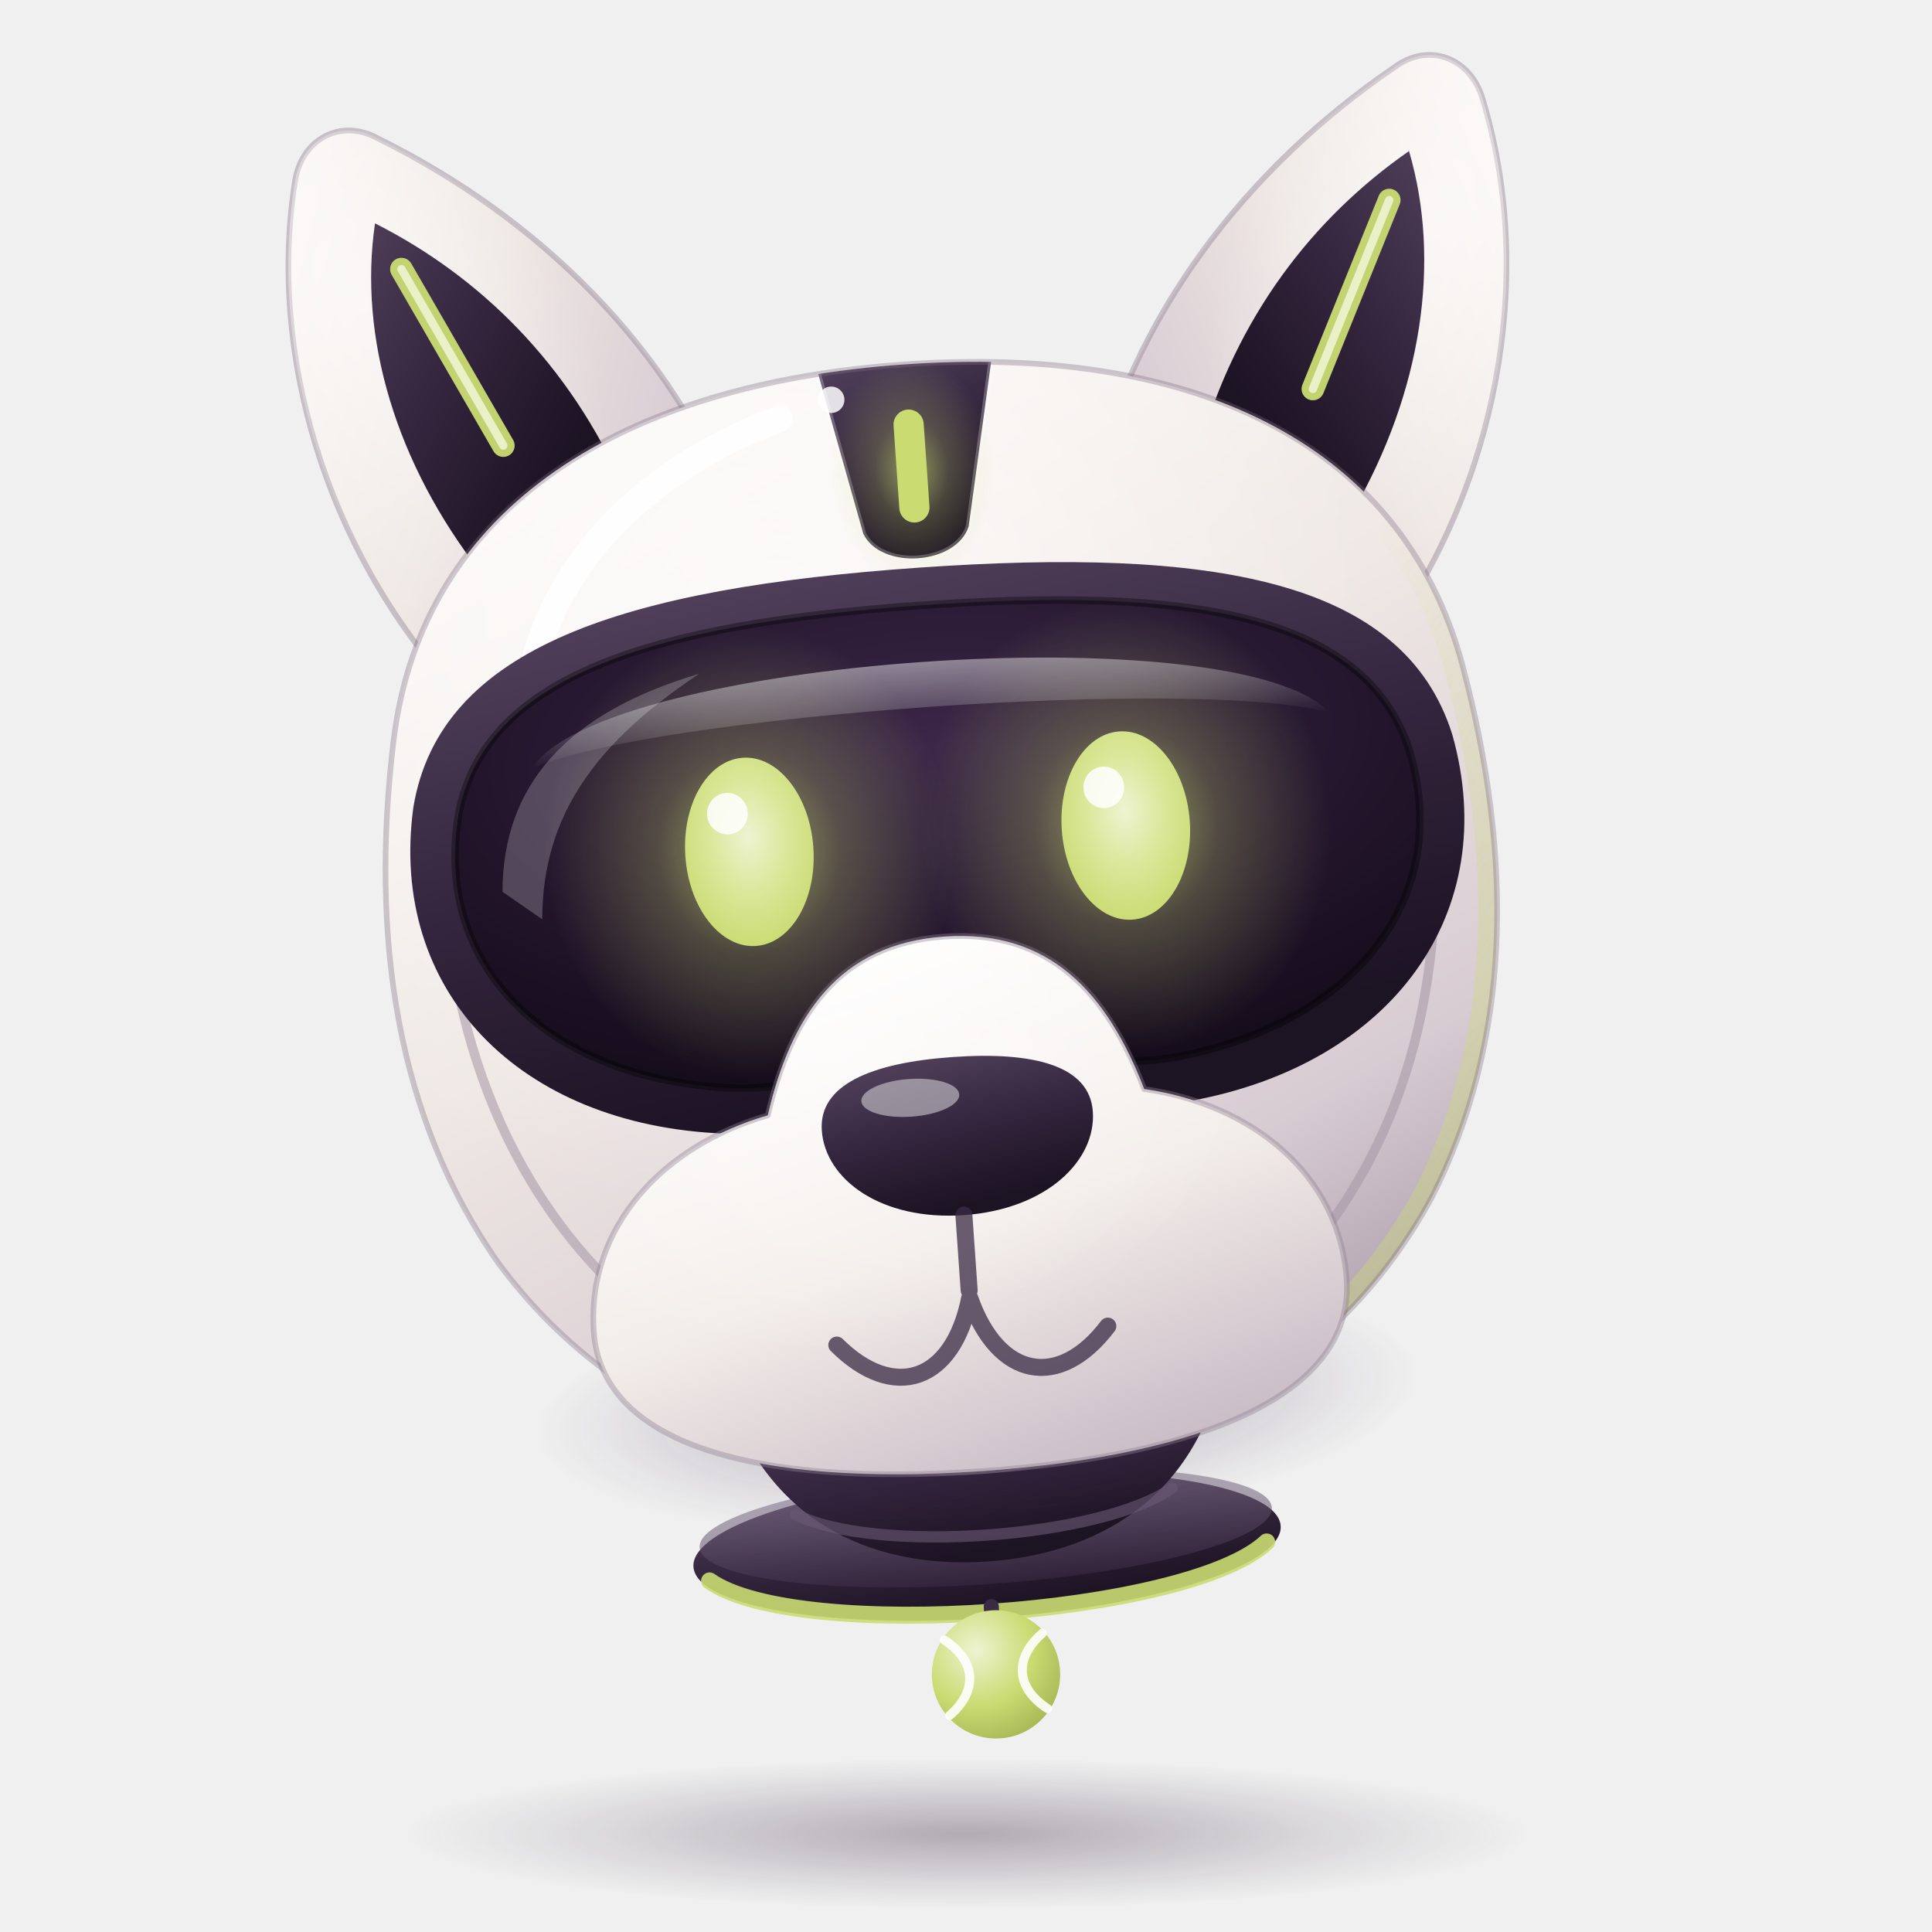
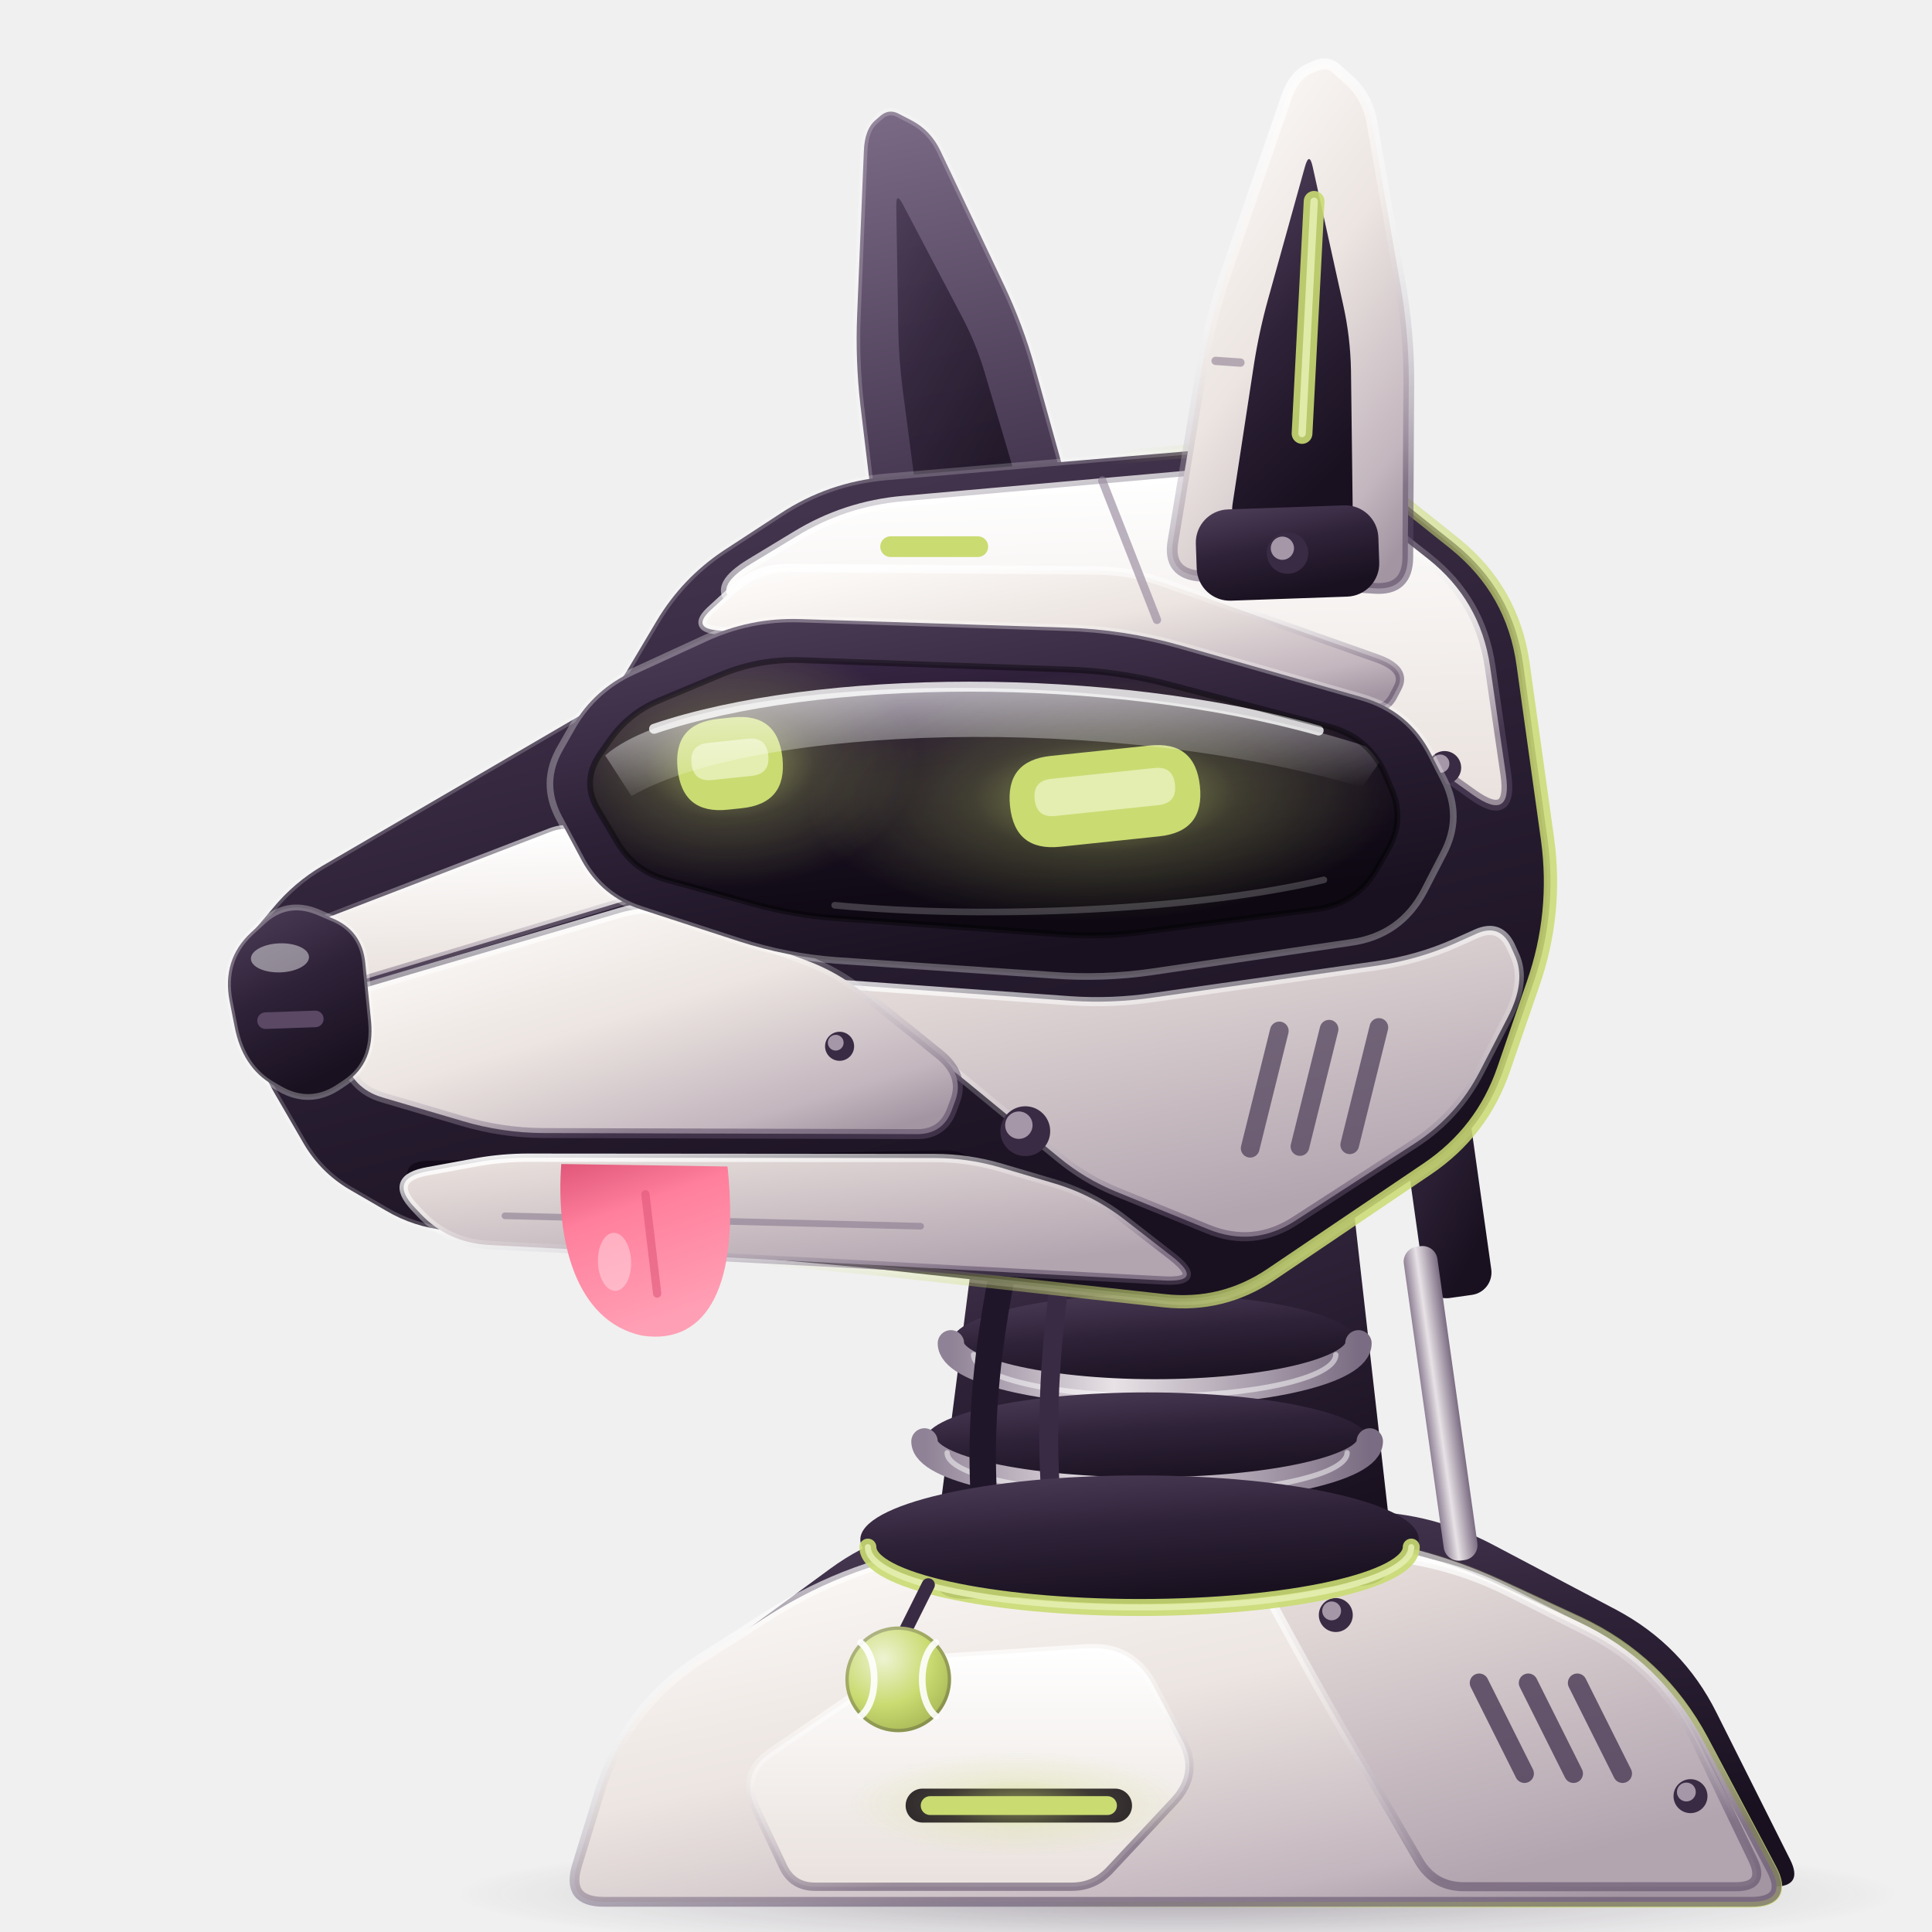
<svg xmlns="http://www.w3.org/2000/svg" width="512" height="512" viewBox="0 0 512 512" fill="none">
  <defs>
-     <linearGradient id="r_shell" x1="0.25" y1="0" x2="0.75" y2="1">
-       <stop offset="0" stop-color="#fbf8f6" />
-       <stop offset="0.42" stop-color="#efe8e4" />
-       <stop offset="0.78" stop-color="#d8ccd3" />
-       <stop offset="1" stop-color="#a99aa8" />
-     </linearGradient>
-     <radialGradient id="r_shellHi" cx="0.36" cy="0.22" r="0.55">
-       <stop offset="0" stop-color="#ffffff" stop-opacity="0.75" />
+     <style>
+ .eyes, .glint, .scan, .nose, .arcs { transform-box: fill-box; transform-origin: center; }
+ @media (prefers-reduced-motion: reduce) { * { animation: none !important; } }
+ 
+ .eyes { animation: blink 4.6s infinite; }
+ .glint { animation: glint 4s ease-in-out infinite; }
+ @keyframes blink { 0%, 90%, 100% { transform: scaleY(1); } 93% { transform: scaleY(0.08); } 96% { transform: scaleY(1); } }
+ @keyframes glint { 0%, 55% { transform: translateX(0); } 85%, 100% { transform: translateX(330px); } }
+ </style>
+     <linearGradient id="r_shell" x1="0.15" y1="0" x2="0.85" y2="1">
+       <stop offset="0" stop-color="#fdfbf9" />
+       <stop offset="0.45" stop-color="#ece5e1" />
+       <stop offset="0.85" stop-color="#c3b6be" />
+       <stop offset="1" stop-color="#a395a2" />
+     </linearGradient>
+     <linearGradient id="r_shellSide" x1="0" y1="0" x2="0.4" y2="1">
+       <stop offset="0" stop-color="#ebe3df" />
+       <stop offset="1" stop-color="#b3a5b0" />
+     </linearGradient>
+     <linearGradient id="r_shellTop" x1="0" y1="0" x2="0" y2="1">
+       <stop offset="0" stop-color="#ffffff" />
+       <stop offset="1" stop-color="#e9e1dd" />
+     </linearGradient>
+     <linearGradient id="r_bevel" x1="0" y1="0" x2="0.3" y2="1">
+       <stop offset="0" stop-color="#ffffff" stop-opacity="0.95" />
+       <stop offset="0.5" stop-color="#ffffff" stop-opacity="0.2" />
+       <stop offset="1" stop-color="#5a4864" stop-opacity="0.55" />
+     </linearGradient>
+     <linearGradient id="r_graph" x1="0" y1="0" x2="0.35" y2="1">
+       <stop offset="0" stop-color="#4f3f5a" />
+       <stop offset="0.5" stop-color="#2e2238" />
+       <stop offset="1" stop-color="#191120" />
+     </linearGradient>
+     <linearGradient id="r_graphLite" x1="0" y1="0" x2="0" y2="1">
+       <stop offset="0" stop-color="#7a6a85" />
+       <stop offset="1" stop-color="#3a2b45" />
+     </linearGradient>
+     <linearGradient id="r_metal" x1="0" y1="0" x2="1" y2="0">
+       <stop offset="0" stop-color="#8f8296" />
+       <stop offset="0.4" stop-color="#e8e2e6" />
+       <stop offset="1" stop-color="#7a6c82" />
+     </linearGradient>
+     <linearGradient id="r_glass" x1="0" y1="0" x2="0.2" y2="1">
+       <stop offset="0" stop-color="#3d2a4a" />
+       <stop offset="0.45" stop-color="#1c1224" />
+       <stop offset="1" stop-color="#0d0812" />
+     </linearGradient>
+     <linearGradient id="r_gloss" x1="0" y1="0" x2="0" y2="1">
+       <stop offset="0" stop-color="#ffffff" stop-opacity="0.62" />
      <stop offset="1" stop-color="#ffffff" stop-opacity="0" />
-     </radialGradient>
-     <linearGradient id="r_muzzle" x1="0.3" y1="0" x2="0.7" y2="1">
-       <stop offset="0" stop-color="#ffffff" />
-       <stop offset="0.55" stop-color="#f3ede9" />
-       <stop offset="1" stop-color="#c9bcc6" />
-     </linearGradient>
-     <linearGradient id="r_graph" x1="0" y1="0" x2="0.3" y2="1">
-       <stop offset="0" stop-color="#55445f" />
-       <stop offset="0.55" stop-color="#33253d" />
-       <stop offset="1" stop-color="#1c1323" />
-     </linearGradient>
-     <linearGradient id="r_graphHi" x1="0" y1="0" x2="0" y2="1">
-       <stop offset="0" stop-color="#8a7a94" />
-       <stop offset="1" stop-color="#3a2b44" />
-     </linearGradient>
-     <linearGradient id="r_earBack" x1="0" y1="0" x2="0" y2="1">
-       <stop offset="0" stop-color="#5e4d69" />
-       <stop offset="1" stop-color="#7d6c88" />
-     </linearGradient>
-     <radialGradient id="r_ao">
-       <stop offset="0" stop-color="#3a2346" stop-opacity="0.35" />
-       <stop offset="1" stop-color="#3a2346" stop-opacity="0" />
-     </radialGradient>
-     <radialGradient id="r_visor" cx="0.5" cy="0.3" r="0.8">
-       <stop offset="0" stop-color="#3b2748" />
-       <stop offset="0.6" stop-color="#22152b" />
-       <stop offset="1" stop-color="#120a17" />
-     </radialGradient>
-     <linearGradient id="r_shine" x1="0" y1="0" x2="0" y2="1">
-       <stop offset="0" stop-color="#ffffff" stop-opacity="0.5" />
+     </linearGradient>
+     <linearGradient id="r_glint" x1="0" y1="0" x2="1" y2="0">
+       <stop offset="0" stop-color="#ffffff" stop-opacity="0" />
+       <stop offset="0.5" stop-color="#ffffff" stop-opacity="0.55" />
      <stop offset="1" stop-color="#ffffff" stop-opacity="0" />
    </linearGradient>
-     <linearGradient id="r_rim" x1="0" y1="0.2" x2="1" y2="0.9">
+     <linearGradient id="r_scan" x1="0" y1="0" x2="1" y2="0">
      <stop offset="0" stop-color="#cadb72" stop-opacity="0" />
-       <stop offset="0.6" stop-color="#cadb72" stop-opacity="0" />
-       <stop offset="1" stop-color="#cadb72" stop-opacity="0.9" />
-     </linearGradient>
-     <radialGradient id="r_eye" cx="0.5" cy="0.42" r="0.6">
-       <stop offset="0" stop-color="#eef3d2" />
-       <stop offset="0.5" stop-color="#dbe79a" />
-       <stop offset="1" stop-color="#cadb72" />
-     </radialGradient>
-     <radialGradient id="r_glowLime">
-       <stop offset="0" stop-color="#cadb72" stop-opacity="0.8" />
-       <stop offset="0.45" stop-color="#cadb72" stop-opacity="0.28" />
+       <stop offset="0.5" stop-color="#e4eeb0" stop-opacity="0.95" />
+       <stop offset="1" stop-color="#cadb72" stop-opacity="0" />
+     </linearGradient>
+     <linearGradient id="r_tongue" x1="0" y1="0" x2="0.3" y2="1">
+       <stop offset="0" stop-color="#e0577a" />
+       <stop offset="0.35" stop-color="#ff7f9c" />
+       <stop offset="1" stop-color="#ff9fb5" />
+     </linearGradient>
+     <linearGradient id="r_rim" x1="0" y1="0" x2="1" y2="0.3">
+       <stop offset="0" stop-color="#cadb72" stop-opacity="0" />
+       <stop offset="0.62" stop-color="#cadb72" stop-opacity="0" />
+       <stop offset="1" stop-color="#cadb72" stop-opacity="0.85" />
+     </linearGradient>
+     <radialGradient id="r_glow">
+       <stop offset="0" stop-color="#cadb72" stop-opacity="0.75" />
+       <stop offset="0.45" stop-color="#cadb72" stop-opacity="0.25" />
      <stop offset="1" stop-color="#cadb72" stop-opacity="0" />
    </radialGradient>
-     <radialGradient id="r_glowPink">
-       <stop offset="0" stop-color="#ff6f91" stop-opacity="0.75" />
-       <stop offset="0.45" stop-color="#ff6f91" stop-opacity="0.25" />
-       <stop offset="1" stop-color="#ff6f91" stop-opacity="0" />
-     </radialGradient>
-     <radialGradient id="r_glowAqua">
-       <stop offset="0" stop-color="#8fe9ff" stop-opacity="0.8" />
-       <stop offset="0.45" stop-color="#8fe9ff" stop-opacity="0.25" />
-       <stop offset="1" stop-color="#8fe9ff" stop-opacity="0" />
-     </radialGradient>
    <radialGradient id="r_shadow">
-       <stop offset="0" stop-color="#2b1a33" stop-opacity="0.32" />
+       <stop offset="0" stop-color="#2b1a33" stop-opacity="0.34" />
      <stop offset="0.6" stop-color="#2b1a33" stop-opacity="0.12" />
      <stop offset="1" stop-color="#2b1a33" stop-opacity="0" />
    </radialGradient>
    <radialGradient id="r_ball" cx="0.36" cy="0.3" r="0.8">
      <stop offset="0" stop-color="#eef3d2" />
      <stop offset="0.55" stop-color="#cadb72" />
      <stop offset="1" stop-color="#a3b352" />
    </radialGradient>
-     <clipPath id="r_clipHead">
-       <path d="M256 96 C 330 96 386 124 398 186 C 408 238 404 286 380 326 C 352 370 306 390 256 390 C 206 390 160 370 132 326 C 108 286 104 238 114 186 C 126 124 182 96 256 96 Z" />
-     </clipPath>
    <clipPath id="r_clipVisor">
-       <path d="M256 160 C 326 160 372 170 382 206 C 392 246 364 278 316 284 C 290 287 274 276 256 276 C 238 276 222 287 196 284 C 148 278 120 246 130 206 C 140 170 186 160 256 160 Z" />
+       <path d="M175.8 203 Q172 196 176.8 189.6 L179.2 186.4 Q184 180 191.5 177.2 L206.6 171.5 Q216 168 226 168.7 L290 173.2 Q302 174 313.5 177.4 L352.4 189.1 Q362 192 365.6 201 L367 204.6 Q370 212 365.9 218.9 L363.1 223.4 Q358 232 348 233 L306 237 Q296 238 286.1 236.9 L231.9 231.1 Q222 230 212.5 227 L191.6 220.4 Q184 218 180.2 211 Z" />
    </clipPath>
  </defs>
-   <ellipse cx="256" cy="486" rx="150" ry="20" fill="url(#r_shadow)" />
-   <g transform="translate(0 0) rotate(-4 256 330)">
-     <g transform="translate(166 146) rotate(-26)">
-       <path d="M -44 8 C -54 -40 -42 -92 -13 -128 C -6 -137 6 -137 12 -127 C 38 -88 52 -40 44 8 A 44 44 0 0 1 -44 8 Z" fill="url(#r_shell)" stroke="#9d8e9c" stroke-width="1.5" stroke-opacity="0.5" />
-       <path d="M -44 8 C -54 -40 -42 -92 -13 -128 C -6 -137 6 -137 12 -127 C 38 -88 52 -40 44 8 A 44 44 0 0 1 -44 8 Z" fill="url(#r_shellHi)" opacity="0.7" />
-       <path d="M -22 -14 C -27 -50 -19 -84 0 -108 C 17 -82 26 -50 22 -14 Z" fill="url(#r_graph)" />
-       <path d="M 0 -94 L 0 -40" fill="none" stroke="#cadb72" stroke-width="6" stroke-linecap="round" stroke-linejoin="round" opacity="0.95" />
-       <path d="M 0 -94 L 0 -40" fill="none" stroke="#eef3d2" stroke-width="2.2" stroke-linecap="round" stroke-linejoin="round" opacity="0.9" />
-     </g>
-     <g transform="matrix(-1 0 0 1 512 0)">
-       <g transform="translate(166 146) rotate(-26)">
-         <path d="M -44 8 C -54 -40 -42 -92 -13 -128 C -6 -137 6 -137 12 -127 C 38 -88 52 -40 44 8 A 44 44 0 0 1 -44 8 Z" fill="url(#r_shell)" stroke="#9d8e9c" stroke-width="1.5" stroke-opacity="0.5" />
-         <path d="M -44 8 C -54 -40 -42 -92 -13 -128 C -6 -137 6 -137 12 -127 C 38 -88 52 -40 44 8 A 44 44 0 0 1 -44 8 Z" fill="url(#r_shellHi)" opacity="0.7" />
-         <path d="M -22 -14 C -27 -50 -19 -84 0 -108 C 17 -82 26 -50 22 -14 Z" fill="url(#r_graph)" />
-         <path d="M 0 -94 L 0 -40" fill="none" stroke="#cadb72" stroke-width="6" stroke-linecap="round" stroke-linejoin="round" opacity="0.95" />
-         <path d="M 0 -94 L 0 -40" fill="none" stroke="#eef3d2" stroke-width="2.2" stroke-linecap="round" stroke-linejoin="round" opacity="0.9" />
+   <ellipse cx="312" cy="502" rx="190" ry="16" fill="url(#r_shadow)" />
+   <path d="M168 500 Q160 500 162.4 492.4 L170.1 467.1 Q176 448 192.1 436.2 L219.9 415.8 Q236 404 256 403.4 L358 400.6 Q378 400 395.7 409.4 L428.3 426.6 Q446 436 454.9 453.9 L474.4 492.8 Q478 500 470 500 Z" fill="url(#r_graph)" />
+   <path d="M160 504 Q150 504 152.9 494.4 L158.9 474.9 Q166 452 186.3 439.2 L204 427.9 Q226 414 251.8 410.5 L280.2 406.7 Q300 404 319.9 405.6 L352.1 408.1 Q376 410 397.7 420.2 L418.3 429.8 Q440 440 451.3 461.2 L469.3 495.2 Q474 504 464 504 Z" fill="none" stroke="url(#r_rim)" stroke-width="3" stroke-linecap="round" stroke-linejoin="round" />
+   <path d="M160 504 Q150 504 152.9 494.4 L158.9 474.9 Q166 452 186.3 439.2 L204 427.9 Q226 414 251.8 410.5 L280.2 406.7 Q300 404 319.9 405.6 L352.1 408.1 Q376 410 397.7 420.2 L418.3 429.8 Q440 440 451.3 461.2 L469.3 495.2 Q474 504 464 504 Z" fill="url(#r_shell)" />
+   <path d="M160 504 Q150 504 152.9 494.4 L158.9 474.9 Q166 452 186.3 439.2 L204 427.9 Q226 414 251.8 410.5 L280.2 406.7 Q300 404 319.9 405.6 L352.1 408.1 Q376 410 397.7 420.2 L418.3 429.8 Q440 440 451.3 461.2 L469.3 495.2 Q474 504 464 504 Z" fill="none" stroke="url(#r_bevel)" stroke-width="2.6" stroke-linecap="round" stroke-linejoin="round" />
+   <path d="M337.7 426 Q330 412 346 412 L358 412 Q380 412 399.7 421.8 L420.3 432.2 Q440 442 449.6 461.8 L464.5 492.8 Q468 500 460 500 L388 500 Q380 500 376 493.1 L360.1 465.8 Q352 452 344.3 438 Z" fill="url(#r_shellSide)" />
+   <path d="M337.7 426 Q330 412 346 412 L358 412 Q380 412 399.7 421.8 L420.3 432.2 Q440 442 449.6 461.8 L464.5 492.8 Q468 500 460 500 L388 500 Q380 500 376 493.1 L360.1 465.8 Q352 452 344.3 438 Z" fill="none" stroke="url(#r_bevel)" stroke-width="2.4" stroke-linecap="round" stroke-linejoin="round" />
+   <path d="M200.2 479.1 Q196 470 204.3 464.4 L230.1 446.8 Q240 440 252 439.2 L288 436.8 Q300 436 305.6 446.6 L313.3 461.2 Q318 470 311.2 477.3 L294.1 495.6 Q290 500 284 500 L216 500 Q210 500 207.5 494.6 Z" fill="url(#r_shellTop)" />
+   <path d="M200.2 479.1 Q196 470 204.3 464.4 L230.1 446.8 Q240 440 252 439.2 L288 436.8 Q300 436 305.6 446.6 L313.3 461.2 Q318 470 311.2 477.3 L294.1 495.6 Q290 500 284 500 L216 500 Q210 500 207.5 494.6 Z" fill="none" stroke="url(#r_bevel)" stroke-width="2.2" stroke-linecap="round" stroke-linejoin="round" />
+   <rect x="240" y="474" width="60" height="9" rx="4.5" fill="#1c1324" />
+   <ellipse cx="270" cy="478" rx="46" ry="14" fill="url(#r_glow)" opacity="0.8" />
+   <rect x="244" y="476" width="52" height="5" rx="2.5" fill="#cadb72" opacity="1" />
+   <path d="M392 446 L404 470" fill="none" stroke="#4a3a55" stroke-width="5" stroke-linecap="round" stroke-linejoin="round" opacity="0.8" />
+   <path d="M405 446 L417 470" fill="none" stroke="#4a3a55" stroke-width="5" stroke-linecap="round" stroke-linejoin="round" opacity="0.8" />
+   <path d="M418 446 L430 470" fill="none" stroke="#4a3a55" stroke-width="5" stroke-linecap="round" stroke-linejoin="round" opacity="0.8" />
+   <circle cx="354" cy="428" r="4.5" fill="#3a2b44" />
+   <circle cx="352.9" cy="426.9" r="2.5" fill="#a597a8" />
+   <circle cx="448" cy="476" r="4.5" fill="#3a2b44" />
+   <circle cx="446.9" cy="474.9" r="2.5" fill="#a597a8" />
+   <path d="M260.7 309.9 Q262 300 272 299.6 L346 296.4 Q356 296 357.1 305.9 L368.9 410.1 Q370 420 360 420.3 L256 423.7 Q246 424 247.3 414.1 Z" fill="url(#r_graph)" />
+   <rect x="372" y="270" width="18" height="74" rx="6" fill="url(#r_graph)" transform="rotate(-8 381 300)" />
+   <rect x="377" y="330" width="9" height="84" rx="4" fill="url(#r_metal)" transform="rotate(-8 381 370)" />
+   <ellipse cx="306" cy="356" rx="54" ry="13" fill="url(#r_graph)" />
+   <path d="M252 356 A 54 13 0 0 0 360 356" fill="none" stroke="url(#r_metal)" stroke-width="7" stroke-linecap="round" stroke-linejoin="round" />
+   <path d="M258 359 A 48 11 0 0 0 354 359" fill="none" stroke="#ffffff" stroke-width="1.4" stroke-linecap="round" stroke-linejoin="round" opacity="0.5" />
+   <ellipse cx="304" cy="382" rx="59" ry="13" fill="url(#r_graph)" />
+   <path d="M245 382 A 59 13 0 0 0 363 382" fill="none" stroke="url(#r_metal)" stroke-width="7" stroke-linecap="round" stroke-linejoin="round" />
+   <path d="M251 385 A 53 11 0 0 0 357 385" fill="none" stroke="#ffffff" stroke-width="1.4" stroke-linecap="round" stroke-linejoin="round" opacity="0.5" />
+   <path d="M270 318 C 262 350 258 380 262 410" fill="none" stroke="#20162a" stroke-width="7" stroke-linecap="round" stroke-linejoin="round" />
+   <path d="M284 320 C 278 352 276 382 280 412" fill="none" stroke="#3a2b45" stroke-width="5" stroke-linecap="round" stroke-linejoin="round" />
+   <ellipse cx="302" cy="408" rx="74" ry="17" fill="url(#r_graph)" />
+   <path d="M230 410 A 72 16 0 0 0 374 410" fill="none" stroke="#cadb72" stroke-width="4.5" stroke-linecap="round" stroke-linejoin="round" opacity="0.9" />
+   <path d="M230 410 A 72 16 0 0 0 374 410" fill="none" stroke="#e4eeb0" stroke-width="1.6" stroke-linecap="round" stroke-linejoin="round" opacity="0.9" />
+   <path d="M246 420 L240 432" fill="none" stroke="#3a2b44" stroke-width="3.5" stroke-linecap="round" stroke-linejoin="round" />
+   <g transform="translate(223.3 430.3) scale(0.737)">
+     <circle cx="20" cy="20" r="19" fill="url(#r_ball)" />
+     <circle cx="20" cy="20" r="18.4" fill="none" stroke="#2b1a33" stroke-opacity="0.25" stroke-width="1.2" />
+     <path d="M6.5 6.8 C13 12 13 28 6.5 33.2" fill="none" stroke="#ffffff" stroke-width="2.4" stroke-linecap="round" stroke-linejoin="round" opacity="0.9" />
+     <path d="M33.5 6.8 C27 12 27 28 33.5 33.2" fill="none" stroke="#ffffff" stroke-width="2.4" stroke-linecap="round" stroke-linejoin="round" opacity="0.9" />
+   </g>
+   <g transform="translate(0 18) rotate(-2 306 318) translate(306 318) scale(1.1) translate(-306 -318)">
+     <g transform="translate(268 138) rotate(-10) scale(0.86 0.9)">
+       <path d="M-20 12 Q-28 12 -27.2 4 L-23.2 -38.1 Q-22 -50 -18.9 -61.6 L-7.5 -104.2 Q-6 -110 -2.4 -111.8 L-0.7 -112.7 Q2 -114 4.3 -112.1 L7.5 -109.6 Q12 -106 13.5 -100.2 L23.1 -61.6 Q26 -50 26.8 -38 L29.5 4 Q30 12 22 12 Z" fill="url(#r_graphLite)" />
+       <path d="M-20 12 Q-28 12 -27.2 4 L-23.2 -38.1 Q-22 -50 -18.9 -61.6 L-7.5 -104.2 Q-6 -110 -2.4 -111.8 L-0.7 -112.7 Q2 -114 4.3 -112.1 L7.5 -109.6 Q12 -106 13.5 -100.2 L23.1 -61.6 Q26 -50 26.8 -38 L29.5 4 Q30 12 22 12 Z" fill="none" stroke="#ffffff" stroke-width="2" stroke-linecap="round" stroke-linejoin="round" opacity="0.2" />
+       <path d="M-8 0 Q-14 0 -13.5 -6 L-10.7 -40 Q-10 -48 -8.4 -55.8 L-1.8 -88.1 Q-1 -92 0.1 -88.2 L9.7 -55.7 Q12 -48 12.7 -40 L15.5 -6 Q16 0 10 0 Z" fill="url(#r_graph)" opacity="0.8" />
+     </g>
+     <g transform="translate(268 138) scale(0.86)">
+       <rect x="-22" y="-6" width="44" height="22" rx="8" fill="url(#r_graph)" />
+       <circle cx="0" cy="5" r="5" fill="#3a2b44" />
+       <circle cx="-1.2" cy="3.8" r="2.8" fill="#a597a8" />
+     </g>
+     <path d="M222.1 133.3 Q234 126 248 125.3 L338 120.8 Q354 120 366.1 130.5 L384.4 146.2 Q398 158 399.8 175.9 L404.2 218.1 Q406 236 399.5 252.8 L391.7 273.1 Q386 288 372.4 296.5 L333.9 320.6 Q322 328 308.1 326 L247.9 317.2 Q240 316 232.1 315 L135.9 303 Q128 302 121.3 297.7 L112.7 292.3 Q106 288 102.2 281 L95.8 269 Q92 262 90.2 254.2 L88.2 245.7 Q86 236 92.6 228.5 L96.7 224 Q102 218 109 214.2 L173 179.8 Q180 176 184.3 169.3 L191.5 158.1 Q198 148 208.2 141.7 Z" fill="url(#r_graph)" />
+     <path d="M222.1 133.3 Q234 126 248 125.3 L338 120.8 Q354 120 366.1 130.5 L384.4 146.2 Q398 158 399.8 175.9 L404.2 218.1 Q406 236 399.5 252.8 L391.7 273.1 Q386 288 372.4 296.5 L333.9 320.6 Q322 328 308.1 326 L247.9 317.2 Q240 316 232.1 315 L135.9 303 Q128 302 121.3 297.7 L112.7 292.3 Q106 288 102.2 281 L95.8 269 Q92 262 90.2 254.2 L88.2 245.7 Q86 236 92.6 228.5 L96.7 224 Q102 218 109 214.2 L173 179.8 Q180 176 184.3 169.3 L191.5 158.1 Q198 148 208.2 141.7 Z" fill="none" stroke="#ffffff" stroke-width="1.6" stroke-linecap="round" stroke-linejoin="round" opacity="0.2" />
+     <path d="M222.1 133.3 Q234 126 248 125.3 L338 120.8 Q354 120 366.1 130.5 L384.4 146.2 Q398 158 399.8 175.9 L404.2 218.1 Q406 236 399.5 252.8 L391.7 273.1 Q386 288 372.4 296.5 L333.9 320.6 Q322 328 308.1 326 L247.9 317.2 Q240 316 232.1 315 L135.9 303 Q128 302 121.3 297.7 L112.7 292.3 Q106 288 102.2 281 L95.8 269 Q92 262 90.2 254.2 L88.2 245.7 Q86 236 92.6 228.5 L96.7 224 Q102 218 109 214.2 L173 179.8 Q180 176 184.3 169.3 L191.5 158.1 Q198 148 208.2 141.7 Z" fill="none" stroke="url(#r_rim)" stroke-width="3.2" stroke-linecap="round" stroke-linejoin="round" />
+     <path d="M126.9 290.5 Q126 286 132 286.1 L256 287.9 Q262 288 262.9 291.6 L263.1 292.4 Q264 296 258 296 L134 296 Q128 296 127.1 291.5 Z" fill="#140c1a" />
+     <g transform="rotate(0 276 284)">
+       <path d="M128.3 297.2 Q122 290 131.9 288.6 L144.1 286.8 Q150 286 156 286.2 L254 289.7 Q262 290 269.6 292.5 L282.5 296.8 Q292 300 299.6 306.5 L310.4 315.5 Q318 322 308 321.1 L260 316.9 Q250 316 240 315.1 L146 306.9 Q136 306 129.7 298.8 Z" fill="url(#r_shellSide)" />
+       <path d="M128.3 297.2 Q122 290 131.9 288.6 L144.1 286.8 Q150 286 156 286.2 L254 289.7 Q262 290 269.6 292.5 L282.5 296.8 Q292 300 299.6 306.5 L310.4 315.5 Q318 322 308 321.1 L260 316.9 Q250 316 240 315.1 L146 306.9 Q136 306 129.7 298.8 Z" fill="none" stroke="url(#r_bevel)" stroke-width="2" stroke-linecap="round" stroke-linejoin="round" />
+       <path d="M150 300 L250 306" fill="none" stroke="#7d6e86" stroke-width="1.6" stroke-linecap="round" stroke-linejoin="round" opacity="0.5" />
+     </g>
+     <path d="M164 288 C 162 306 166 326 182 330 C 198 333 206 318 204 290 Z" fill="url(#r_tongue)" />
+     <path d="M184 296 L186 320" fill="none" stroke="#e0577a" stroke-width="2" stroke-linecap="round" stroke-linejoin="round" opacity="0.6" />
+     <ellipse cx="176" cy="312" rx="4" ry="7" fill="#ffffff" opacity="0.35" />
+     <path d="M228.9 250.1 Q222 246 230 246.8 L288.1 253 Q298 254 307.9 252.9 L362.1 247.1 Q372 246 381 242.4 L386.4 240.2 Q392 238 394.4 243.5 L395.3 245.7 Q398 252 393.1 260.7 L385.9 273.5 Q380 284 369.7 290.2 L340.3 307.8 Q330 314 319.1 309.1 L297.3 299.3 Q290 296 284 290.7 L262 271.3 Q256 266 249.1 261.9 Z" fill="url(#r_shellSide)" />
+     <path d="M228.9 250.1 Q222 246 230 246.8 L288.1 253 Q298 254 307.9 252.9 L362.1 247.1 Q372 246 381 242.4 L386.4 240.2 Q392 238 394.4 243.5 L395.3 245.7 Q398 252 393.1 260.7 L385.9 273.5 Q380 284 369.7 290.2 L340.3 307.8 Q330 314 319.1 309.1 L297.3 299.3 Q290 296 284 290.7 L262 271.3 Q256 266 249.1 261.9 Z" fill="none" stroke="url(#r_bevel)" stroke-width="2.2" stroke-linecap="round" stroke-linejoin="round" />
+     <path d="M180.3 228 Q188 226 195.4 229 L224.6 241 Q232 244 238 249.2 L256 264.8 Q262 270 259.3 276.3 L258.4 278.5 Q256 284 250 283.8 L160 280.4 Q150 280 140.5 276.8 L121.6 270.5 Q114 268 112.6 260.1 L111.1 251.9 Q110 246 115.8 244.5 Z" fill="url(#r_shell)" />
+     <path d="M180.3 228 Q188 226 195.4 229 L224.6 241 Q232 244 238 249.2 L256 264.8 Q262 270 259.3 276.3 L258.4 278.5 Q256 284 250 283.8 L160 280.4 Q150 280 140.5 276.8 L121.6 270.5 Q114 268 112.6 260.1 L111.1 251.9 Q110 246 115.8 244.5 Z" fill="none" stroke="url(#r_bevel)" stroke-width="2.4" stroke-linecap="round" stroke-linejoin="round" />
+     <path d="M164.3 207.9 Q170 206 174 210.5 L182 219.5 Q186 224 180.2 225.5 L115.8 242.5 Q110 244 106.5 239.1 L103.5 234.9 Q100 230 105.7 228.1 Z" fill="url(#r_shellTop)" />
+     <path d="M164.3 207.9 Q170 206 174 210.5 L182 219.5 Q186 224 180.2 225.5 L115.8 242.5 Q110 244 106.5 239.1 L103.5 234.9 Q100 230 105.7 228.1 Z" fill="none" stroke="url(#r_bevel)" stroke-width="1.8" stroke-linecap="round" stroke-linejoin="round" />
+     <path d="M209.6 153.6 Q206 150 214.7 145.1 L225.8 138.9 Q238 132 252 131.3 L334 126.9 Q350 126 362.2 136.4 L377.8 149.6 Q390 160 391.8 175.9 L394.7 202.1 Q396 214 386.5 206.7 L374.8 197.7 Q370 194 364.5 191.7 L309.5 168.3 Q304 166 298 165.5 L220 158.5 Q214 158 210.4 154.4 Z" fill="url(#r_shellTop)" />
+     <path d="M209.6 153.6 Q206 150 214.7 145.1 L225.8 138.9 Q238 132 252 131.3 L334 126.9 Q350 126 362.2 136.4 L377.8 149.6 Q390 160 391.8 175.9 L394.7 202.1 Q396 214 386.5 206.7 L374.8 197.7 Q370 194 364.5 191.7 L309.5 168.3 Q304 166 298 165.5 L220 158.5 Q214 158 210.4 154.4 Z" fill="none" stroke="url(#r_bevel)" stroke-width="2.6" stroke-linecap="round" stroke-linejoin="round" />
+     <path d="M205.9 160.8 Q200 160 204.5 156 L210 151.3 Q216 146 224 146.4 L298 149.6 Q306 150 313.4 152.9 L364.6 173.1 Q372 176 369.3 180.5 L368.1 182.6 Q366 186 362.2 184.8 L307.8 167.2 Q304 166 300 165.8 L218 162.2 Q214 162 210 161.4 Z" fill="url(#r_shell)" />
+     <path d="M205.9 160.8 Q200 160 204.5 156 L210 151.3 Q216 146 224 146.4 L298 149.6 Q306 150 313.4 152.9 L364.6 173.1 Q372 176 369.3 180.5 L368.1 182.6 Q366 186 362.2 184.8 L307.8 167.2 Q304 166 300 165.8 L218 162.2 Q214 162 210 161.4 Z" fill="none" stroke="url(#r_bevel)" stroke-width="2" stroke-linecap="round" stroke-linejoin="round" />
+     <path d="M300 128 L312 162" fill="none" stroke="#8f8096" stroke-width="2" stroke-linecap="round" stroke-linejoin="round" opacity="0.6" />
+     <path d="M338 262 L330 290" fill="none" stroke="#4a3a55" stroke-width="4.5" stroke-linecap="round" stroke-linejoin="round" opacity="0.7" />
+     <path d="M350 262 L342 290" fill="none" stroke="#4a3a55" stroke-width="4.5" stroke-linecap="round" stroke-linejoin="round" opacity="0.7" />
+     <path d="M362 262 L354 290" fill="none" stroke="#4a3a55" stroke-width="4.5" stroke-linecap="round" stroke-linejoin="round" opacity="0.7" />
+     <circle cx="276" cy="284" r="6" fill="#3a2b44" />
+     <circle cx="274.5" cy="282.5" r="3.3" fill="#a597a8" />
+     <circle cx="380" cy="200" r="4" fill="#3a2b44" />
+     <circle cx="379.0" cy="199.0" r="2.2" fill="#a597a8" />
+     <circle cx="232" cy="262" r="3.5" fill="#3a2b44" />
+     <circle cx="231.1" cy="261.1" r="1.9" fill="#a597a8" />
+     <path d="M85.5 245.9 Q84 236 91.2 229.7 L94 227.3 Q100 222 107.3 225.2 L110.7 226.8 Q118 230 118.5 238 L119.4 252 Q120 262 112.8 266.5 L111.2 267.5 Q104 272 96.8 267.5 L95.2 266.5 Q88 262 86.5 252.1 Z" fill="url(#r_graph)" />
+     <path d="M85.5 245.9 Q84 236 91.2 229.7 L94 227.3 Q100 222 107.3 225.2 L110.7 226.8 Q118 230 118.5 238 L119.4 252 Q120 262 112.8 266.5 L111.2 267.5 Q104 272 96.8 267.5 L95.2 266.5 Q88 262 86.5 252.1 Z" fill="none" stroke="#ffffff" stroke-width="1.4" stroke-linecap="round" stroke-linejoin="round" opacity="0.3" />
+     <ellipse cx="98" cy="236" rx="7" ry="3.5" fill="#ffffff" opacity="0.45" />
+     <rect x="92" y="249" width="16" height="4" rx="2" fill="#5a4864" />
+     <path d="M166.5 204.9 Q162 196 167.4 187.6 L170.6 182.4 Q176 174 185.2 170.1 L202.9 162.7 Q214 158 226 158.8 L290 163.1 Q304 164 317.3 168.3 L360.6 182.3 Q372 186 377 196.9 L379.8 202.9 Q384 212 379 220.7 L374 229.6 Q368 240 356.1 241.3 L307.9 246.7 Q296 248 284.1 246.7 L231.9 241.3 Q220 240 208.7 235.9 L185.4 227.4 Q176 224 171.5 215.1 Z" fill="url(#r_graph)" />
+     <path d="M166.5 204.9 Q162 196 167.4 187.6 L170.6 182.4 Q176 174 185.2 170.1 L202.9 162.7 Q214 158 226 158.8 L290 163.1 Q304 164 317.3 168.3 L360.6 182.3 Q372 186 377 196.9 L379.8 202.9 Q384 212 379 220.7 L374 229.6 Q368 240 356.1 241.3 L307.9 246.7 Q296 248 284.1 246.7 L231.9 241.3 Q220 240 208.7 235.9 L185.4 227.4 Q176 224 171.5 215.1 Z" fill="none" stroke="#ffffff" stroke-width="1.6" stroke-linecap="round" stroke-linejoin="round" opacity="0.3" />
+     <path d="M175.8 203 Q172 196 176.8 189.6 L179.2 186.4 Q184 180 191.5 177.2 L206.6 171.5 Q216 168 226 168.7 L290 173.2 Q302 174 313.5 177.4 L352.4 189.1 Q362 192 365.6 201 L367 204.6 Q370 212 365.9 218.9 L363.1 223.4 Q358 232 348 233 L306 237 Q296 238 286.1 236.9 L231.9 231.1 Q222 230 212.5 227 L191.6 220.4 Q184 218 180.2 211 Z" fill="url(#r_glass)" />
+     <g clip-path="url(#r_clipVisor)">
+       <g class="eyes">
+         <ellipse cx="208" cy="193" rx="45.6" ry="30" fill="url(#r_glow)" opacity="0.9" />
+         <path d="M206.3 182 L209.7 182 Q220.7 182 220.7 193 Q220.7 204 209.7 204 L206.3 204 Q195.3 204 195.3 193 Q195.3 182 206.3 182 Z" fill="#cadb72" transform="rotate(-4 208 193)" opacity="1" />
+         <path d="M203.2 187.5 L212.8 187.5 Q217.3 187.5 217.3 192 Q217.3 196.5 212.8 196.5 L203.2 196.5 Q198.7 196.5 198.7 192 Q198.7 187.5 203.2 187.5 Z" fill="#e4eeb0" transform="rotate(-4 208 192)" opacity="1" />
+         <ellipse cx="298" cy="204" rx="71.5" ry="30" fill="url(#r_glow)" opacity="0.9" />
+         <path d="M286 193 L310 193 Q321 193 321 204 Q321 215 310 215 L286 215 Q275 215 275 204 Q275 193 286 193 Z" fill="#cadb72" transform="rotate(-4 298 204)" opacity="1" />
+         <path d="M285.5 198.5 L310.5 198.5 Q315 198.5 315 203 Q315 207.5 310.5 207.5 L285.5 207.5 Q281 207.5 281 203 Q281 198.5 285.5 198.5 Z" fill="#e4eeb0" transform="rotate(-4 298 203)" opacity="1" />
      </g>
-     </g>
-     <path d="M212 350 L 300 350 L 296 412 C 280 420 232 420 216 412 Z" fill="url(#r_graph)" />
-     <ellipse cx="256" cy="410" rx="78" ry="19" fill="url(#r_graph)" />
-     <ellipse cx="256" cy="405" rx="76" ry="15" fill="url(#r_graphHi)" opacity="0.55" />
-     <path d="M182 414 C 204 432 308 432 330 414" fill="none" stroke="#cadb72" stroke-width="4.5" stroke-linecap="round" stroke-linejoin="round" opacity="0.9" />
-     <path d="M190 366 C 200 402 228 414 256 414 C 284 414 312 402 322 366 Z" fill="url(#r_graph)" />
-     <path d="M206 398 C 226 410 286 410 306 398" fill="none" stroke="#6b5a75" stroke-width="3" stroke-linecap="round" stroke-linejoin="round" opacity="0.6" />
-     <path d="M256 96 C 330 96 386 124 398 186 C 408 238 404 286 380 326 C 352 370 306 390 256 390 C 206 390 160 370 132 326 C 108 286 104 238 114 186 C 126 124 182 96 256 96 Z" fill="url(#r_shell)" />
-     <path d="M256 96 C 330 96 386 124 398 186 C 408 238 404 286 380 326 C 352 370 306 390 256 390 C 206 390 160 370 132 326 C 108 286 104 238 114 186 C 126 124 182 96 256 96 Z" fill="url(#r_shellHi)" opacity="0.9" />
-     <g clip-path="url(#r_clipHead)">
-       <path d="M232 92 L280 92 L270 140 C 266 150 246 150 242 140 Z" fill="url(#r_graph)" />
-       <path d="M232 92 L280 92 L270 140 C 266 150 246 150 242 140 Z" fill="none" stroke="#ffffff" stroke-width="1.5" stroke-linecap="round" stroke-linejoin="round" opacity="0.25" />
-       <path d="M126 250 C 132 300 156 338 196 362" fill="none" stroke="#a495a4" stroke-width="2.5" stroke-linecap="round" stroke-linejoin="round" opacity="0.55" />
-       <path d="M386 250 C 380 300 356 338 316 362" fill="none" stroke="#a495a4" stroke-width="2.5" stroke-linecap="round" stroke-linejoin="round" opacity="0.55" />
-       <path d="M256 96 C 330 96 386 124 398 186 C 408 238 404 286 380 326 C 352 370 306 390 256 390 C 206 390 160 370 132 326 C 108 286 104 238 114 186 C 126 124 182 96 256 96 Z" fill="none" stroke="url(#r_rim)" stroke-width="10" stroke-linecap="round" stroke-linejoin="round" opacity="0.6" />
-     </g>
-     <path d="M256 96 C 330 96 386 124 398 186 C 408 238 404 286 380 326 C 352 370 306 390 256 390 C 206 390 160 370 132 326 C 108 286 104 238 114 186 C 126 124 182 96 256 96 Z" fill="none" stroke="#7d6c80" stroke-width="1.5" stroke-linecap="round" stroke-linejoin="round" opacity="0.35" />
-     <path d="M150 178 C 156 146 182 120 222 108" fill="none" stroke="#ffffff" stroke-width="7" stroke-linecap="round" stroke-linejoin="round" opacity="0.85" />
-     <circle cx="236" cy="104" r="3.5" fill="#ffffff" opacity="0.85" />
-     <ellipse cx="256" cy="124" rx="22" ry="30" fill="url(#r_glowLime)" opacity="0.8" />
-     <rect x="252" y="108" width="8" height="30" rx="4" fill="#cadb72" opacity="1" />
-     <path d="M256 150 C 334 150 384 162 394 204 C 404 252 372 290 318 296 C 290 299 274 288 256 288 C 238 288 222 299 194 296 C 140 290 108 252 118 204 C 128 162 178 150 256 150 Z" fill="url(#r_graph)" />
-     <path d="M256 160 C 326 160 372 170 382 206 C 392 246 364 278 316 284 C 290 287 274 276 256 276 C 238 276 222 287 196 284 C 148 278 120 246 130 206 C 140 170 186 160 256 160 Z" fill="url(#r_visor)" />
-     <g clip-path="url(#r_clipVisor)">
-       <ellipse cx="206" cy="222" rx="54.4" ry="60" fill="url(#r_glowLime)" opacity="0.9" />
-       <ellipse cx="206" cy="222" rx="17" ry="25" fill="url(#r_eye)" opacity="1.0" />
-       <ellipse cx="200.9" cy="211.5" rx="5.4" ry="5.5" fill="#ffffff" opacity="0.85" />
-       <ellipse cx="306" cy="222" rx="54.4" ry="60" fill="url(#r_glowLime)" opacity="0.9" />
-       <ellipse cx="306" cy="222" rx="17" ry="25" fill="url(#r_eye)" opacity="1.0" />
-       <ellipse cx="300.9" cy="211.5" rx="5.4" ry="5.5" fill="#ffffff" opacity="0.85" />
-       <path d="M150 196 C 170 168 340 168 362 196 C 330 184 182 184 150 196 Z" fill="url(#r_shine)" opacity="0.9" />
-       <path d="M140 228 C 142 200 160 182 196 174 C 168 190 152 208 150 236 Z" fill="#ffffff" opacity="0.22" />
-     </g>
-     <path d="M256 160 C 326 160 372 170 382 206 C 392 246 364 278 316 284 C 290 287 274 276 256 276 C 238 276 222 287 196 284 C 148 278 120 246 130 206 C 140 170 186 160 256 160 Z" fill="none" stroke="#000000" stroke-width="2" stroke-linecap="round" stroke-linejoin="round" opacity="0.35" />
-     <ellipse cx="256" cy="372" rx="118" ry="34" fill="url(#r_ao)" />
-     <path d="M256 248 C 284 248 298 266 306 292 C 334 298 356 318 356 346 C 356 376 316 390 256 390 C 196 390 156 376 156 346 C 156 318 178 298 206 292 C 214 266 228 248 256 248 Z" fill="url(#r_muzzle)" />
-     <path d="M256 248 C 284 248 298 266 306 292 C 334 298 356 318 356 346 C 356 376 316 390 256 390 C 196 390 156 376 156 346 C 156 318 178 298 206 292 C 214 266 228 248 256 248 Z" fill="url(#r_shellHi)" opacity="0.6" />
-     <path d="M256 248 C 284 248 298 266 306 292 C 334 298 356 318 356 346 C 356 376 316 390 256 390 C 196 390 156 376 156 346 C 156 318 178 298 206 292 C 214 266 228 248 256 248 Z" fill="none" stroke="#8f8090" stroke-width="1.5" stroke-linecap="round" stroke-linejoin="round" opacity="0.4" />
-     <path d="M256 322 C 234 322 220 310 220 297 C 220 285 234 280 256 280 C 278 280 292 285 292 297 C 292 310 278 322 256 322 Z" fill="url(#r_graph)" />
-     <ellipse cx="244" cy="290" rx="13" ry="5" fill="#ffffff" opacity="0.45" />
-     <path d="M256 322 L256 342 M220 354 C 234 370 250 366 256 344 C 262 366 278 370 292 354" fill="none" stroke="#3a2b44" stroke-width="4.5" stroke-linecap="round" stroke-linejoin="round" opacity="0.75" />
-     <path d="M256 426 L256 430" fill="none" stroke="#3a2b44" stroke-width="4" stroke-linecap="round" stroke-linejoin="round" />
-     <circle cx="256" cy="444" r="17" fill="url(#r_ball)" />
-     <path d="M243 434 C 251 440 251 448 243 454" fill="none" stroke="#ffffff" stroke-width="2.4" stroke-linecap="round" stroke-linejoin="round" opacity="0.9" />
-     <path d="M269 434 C 261 440 261 448 269 454" fill="none" stroke="#ffffff" stroke-width="2.4" stroke-linecap="round" stroke-linejoin="round" opacity="0.9" />
+       <path d="M178 190 C 200 172 300 170 366 196 L 360 204 C 300 184 214 184 184 200 Z" fill="url(#r_gloss)" />
+       <path d="M190 184 C 230 172 300 174 350 190" fill="none" stroke="#ffffff" stroke-width="2.4" stroke-linecap="round" stroke-linejoin="round" opacity="0.8" />
+       <path d="M232 228 C 270 233 320 232 350 226" fill="none" stroke="#ffffff" stroke-width="1.6" stroke-linecap="round" stroke-linejoin="round" opacity="0.2" />
+       <g class="glint">
+         <path d="M120 160 L150 160 L120 250 L90 250 Z" fill="url(#r_glint)" />
+       </g>
+     </g>
+     <path d="M175.8 203 Q172 196 176.8 189.6 L179.2 186.4 Q184 180 191.5 177.2 L206.6 171.5 Q216 168 226 168.7 L290 173.2 Q302 174 313.5 177.4 L352.4 189.1 Q362 192 365.6 201 L367 204.6 Q370 212 365.9 218.9 L363.1 223.4 Q358 232 348 233 L306 237 Q296 238 286.1 236.9 L231.9 231.1 Q222 230 212.5 227 L191.6 220.4 Q184 218 180.2 211 Z" fill="none" stroke="#000000" stroke-width="1.4" stroke-linecap="round" stroke-linejoin="round" opacity="0.4" />
+     <rect x="246" y="140" width="26" height="5" rx="2.5" fill="#cadb72" opacity="1" transform="rotate(2 259 142)" />
+     <g transform="translate(344 142) rotate(6) scale(1.0 1)">
+       <path d="M-20 12 Q-28 12 -27.2 4 L-23.2 -38.1 Q-22 -50 -18.9 -61.6 L-7.5 -104.2 Q-6 -110 -2.4 -111.8 L-0.7 -112.7 Q2 -114 4.3 -112.1 L7.5 -109.6 Q12 -106 13.5 -100.2 L23.1 -61.6 Q26 -50 26.8 -38 L29.5 4 Q30 12 22 12 Z" fill="url(#r_shell)" />
+       <path d="M-20 12 Q-28 12 -27.2 4 L-23.2 -38.1 Q-22 -50 -18.9 -61.6 L-7.5 -104.2 Q-6 -110 -2.4 -111.8 L-0.7 -112.7 Q2 -114 4.3 -112.1 L7.5 -109.6 Q12 -106 13.5 -100.2 L23.1 -61.6 Q26 -50 26.8 -38 L29.5 4 Q30 12 22 12 Z" fill="none" stroke="url(#r_bevel)" stroke-width="2.6" stroke-linecap="round" stroke-linejoin="round" />
+       <path d="M-8 0 Q-14 0 -13.5 -6 L-10.7 -40 Q-10 -48 -8.4 -55.8 L-1.8 -88.1 Q-1 -92 0.1 -88.2 L9.7 -55.7 Q12 -48 12.7 -40 L15.5 -6 Q16 0 10 0 Z" fill="url(#r_graph)" />
+       <path d="M1 -80 L2 -24" fill="none" stroke="#cadb72" stroke-width="5" stroke-linecap="round" stroke-linejoin="round" opacity="0.9" />
+       <path d="M1 -80 L2 -24" fill="none" stroke="#e4eeb0" stroke-width="1.8" stroke-linecap="round" stroke-linejoin="round" opacity="0.9" />
+       <path d="M-20 -40 L-14 -40" fill="none" stroke="#8d7f93" stroke-width="2" stroke-linecap="round" stroke-linejoin="round" opacity="0.6" />
+     </g>
+     <g transform="translate(344 142) scale(1.0)">
+       <rect x="-22" y="-6" width="44" height="22" rx="8" fill="url(#r_graph)" />
+       <circle cx="0" cy="5" r="5" fill="#3a2b44" />
+       <circle cx="-1.2" cy="3.8" r="2.8" fill="#a597a8" />
+     </g>
  </g>
</svg>
